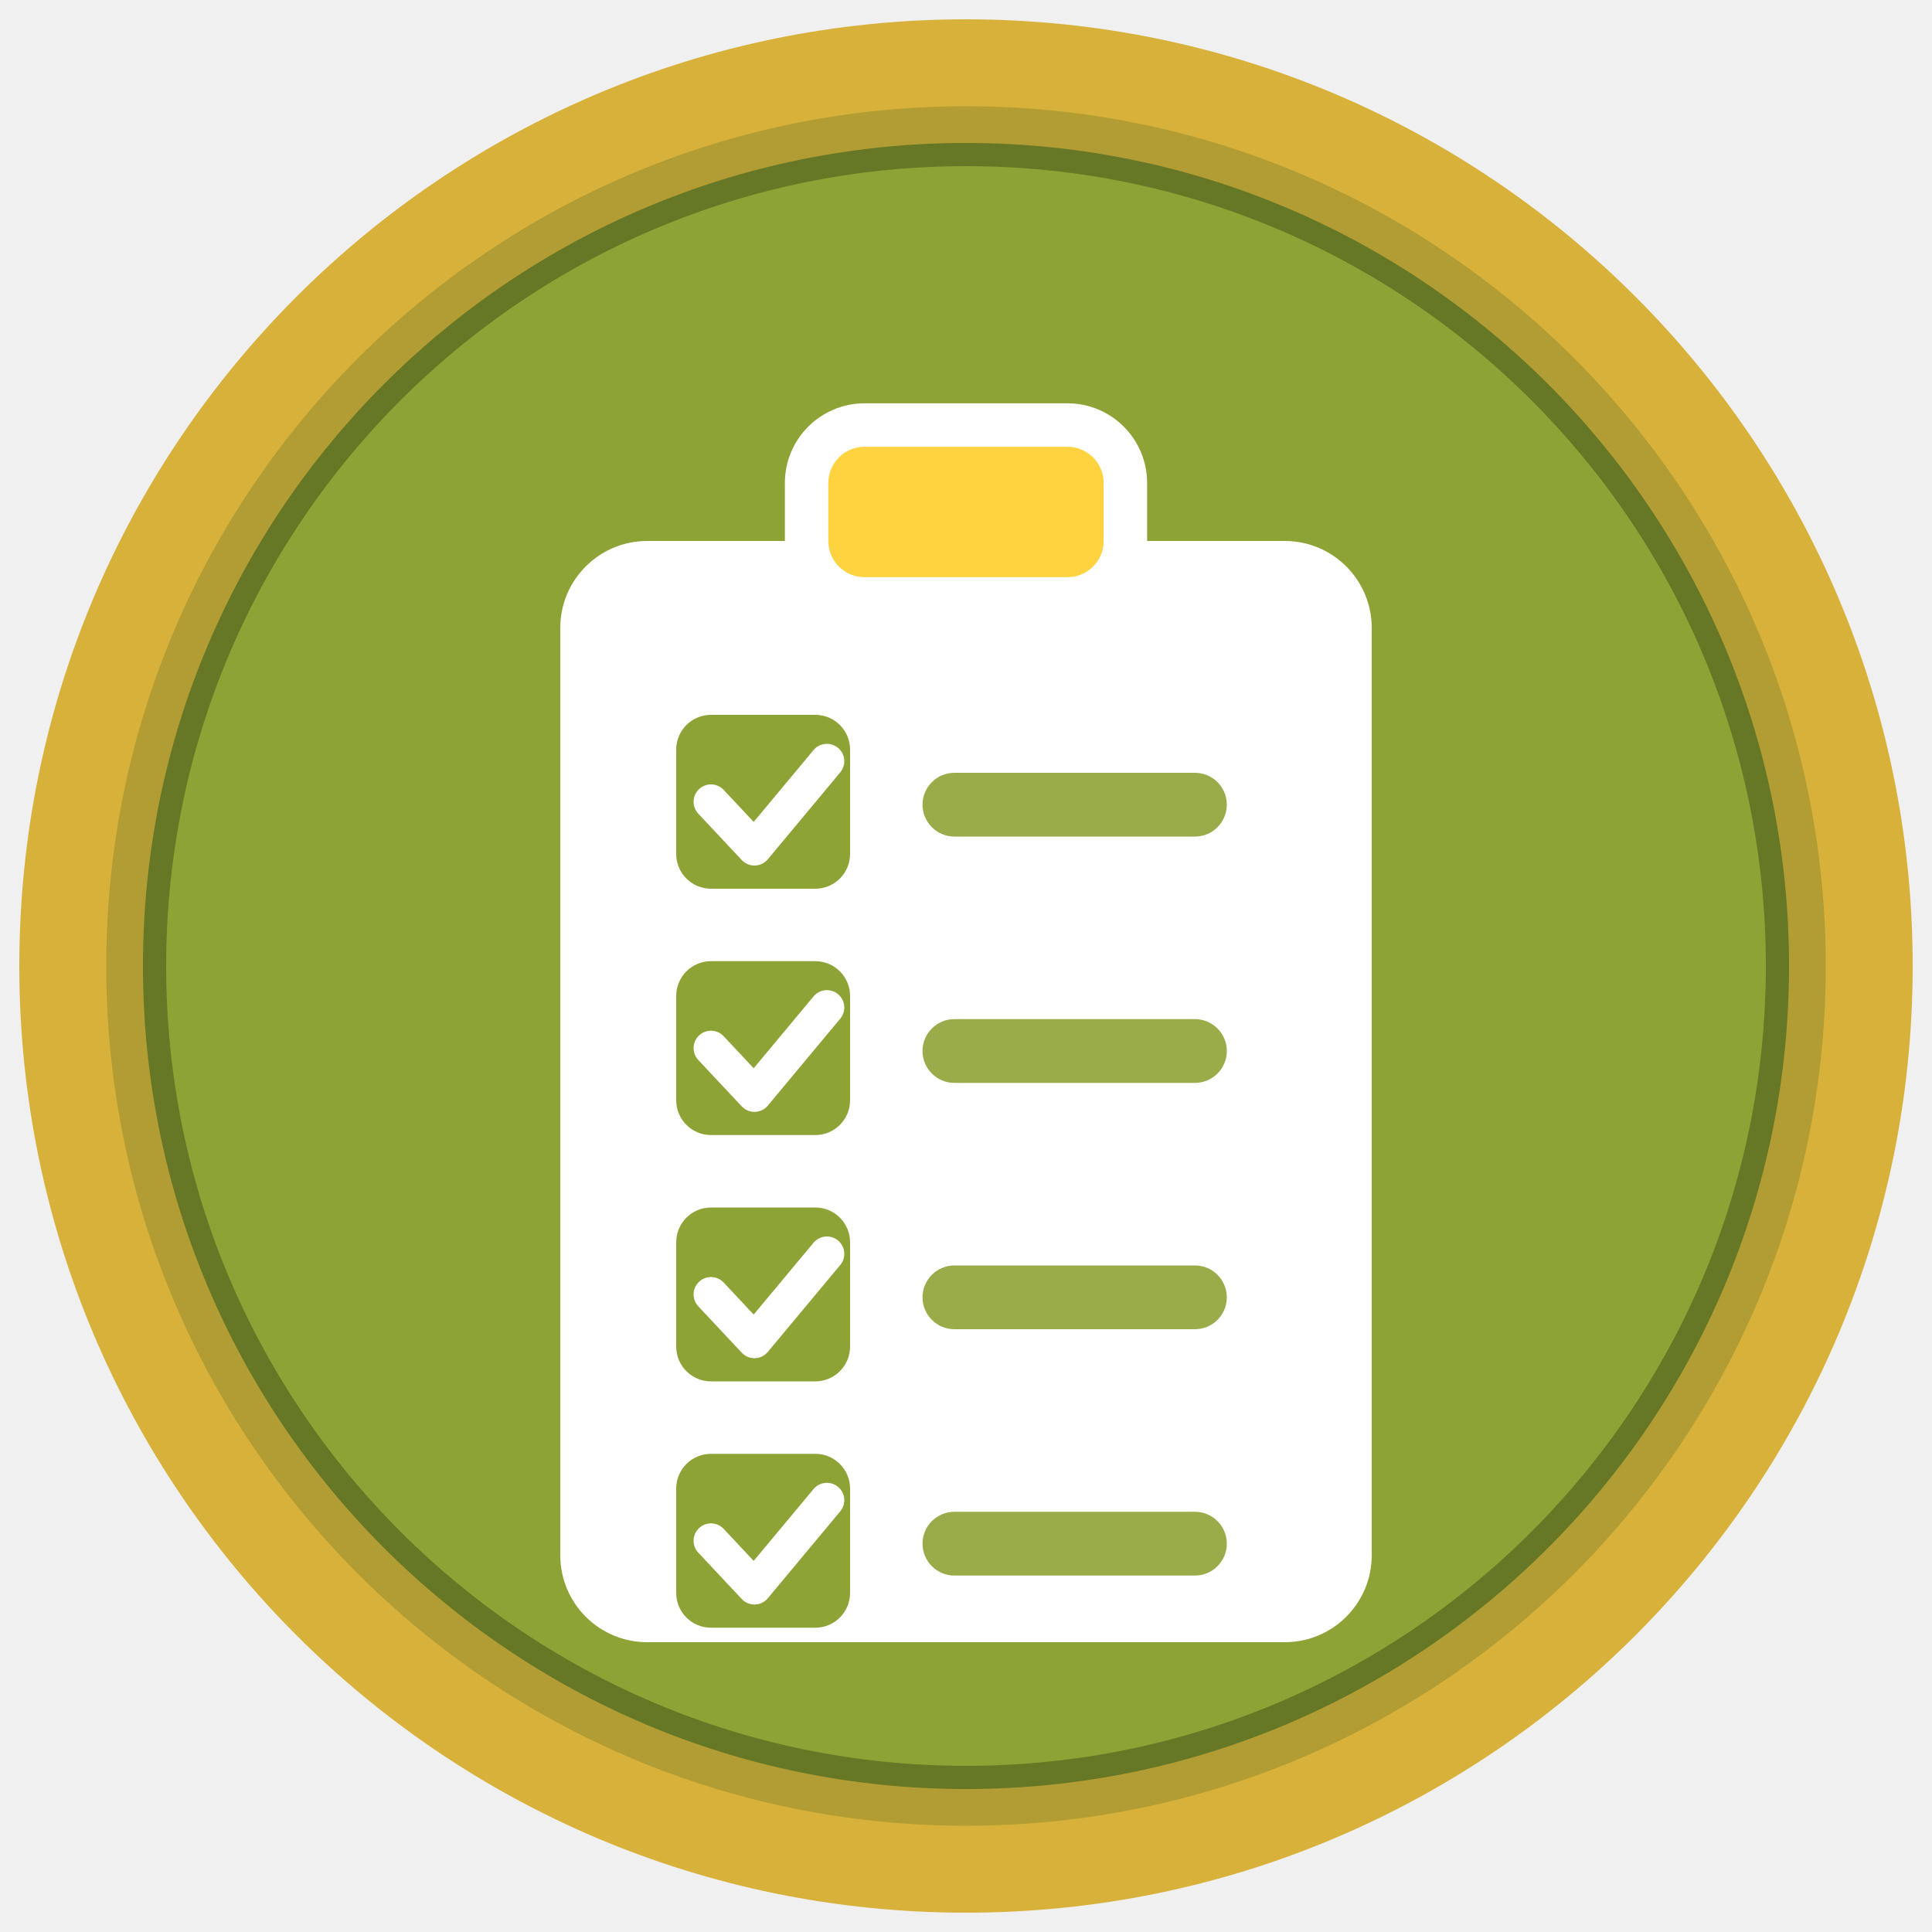
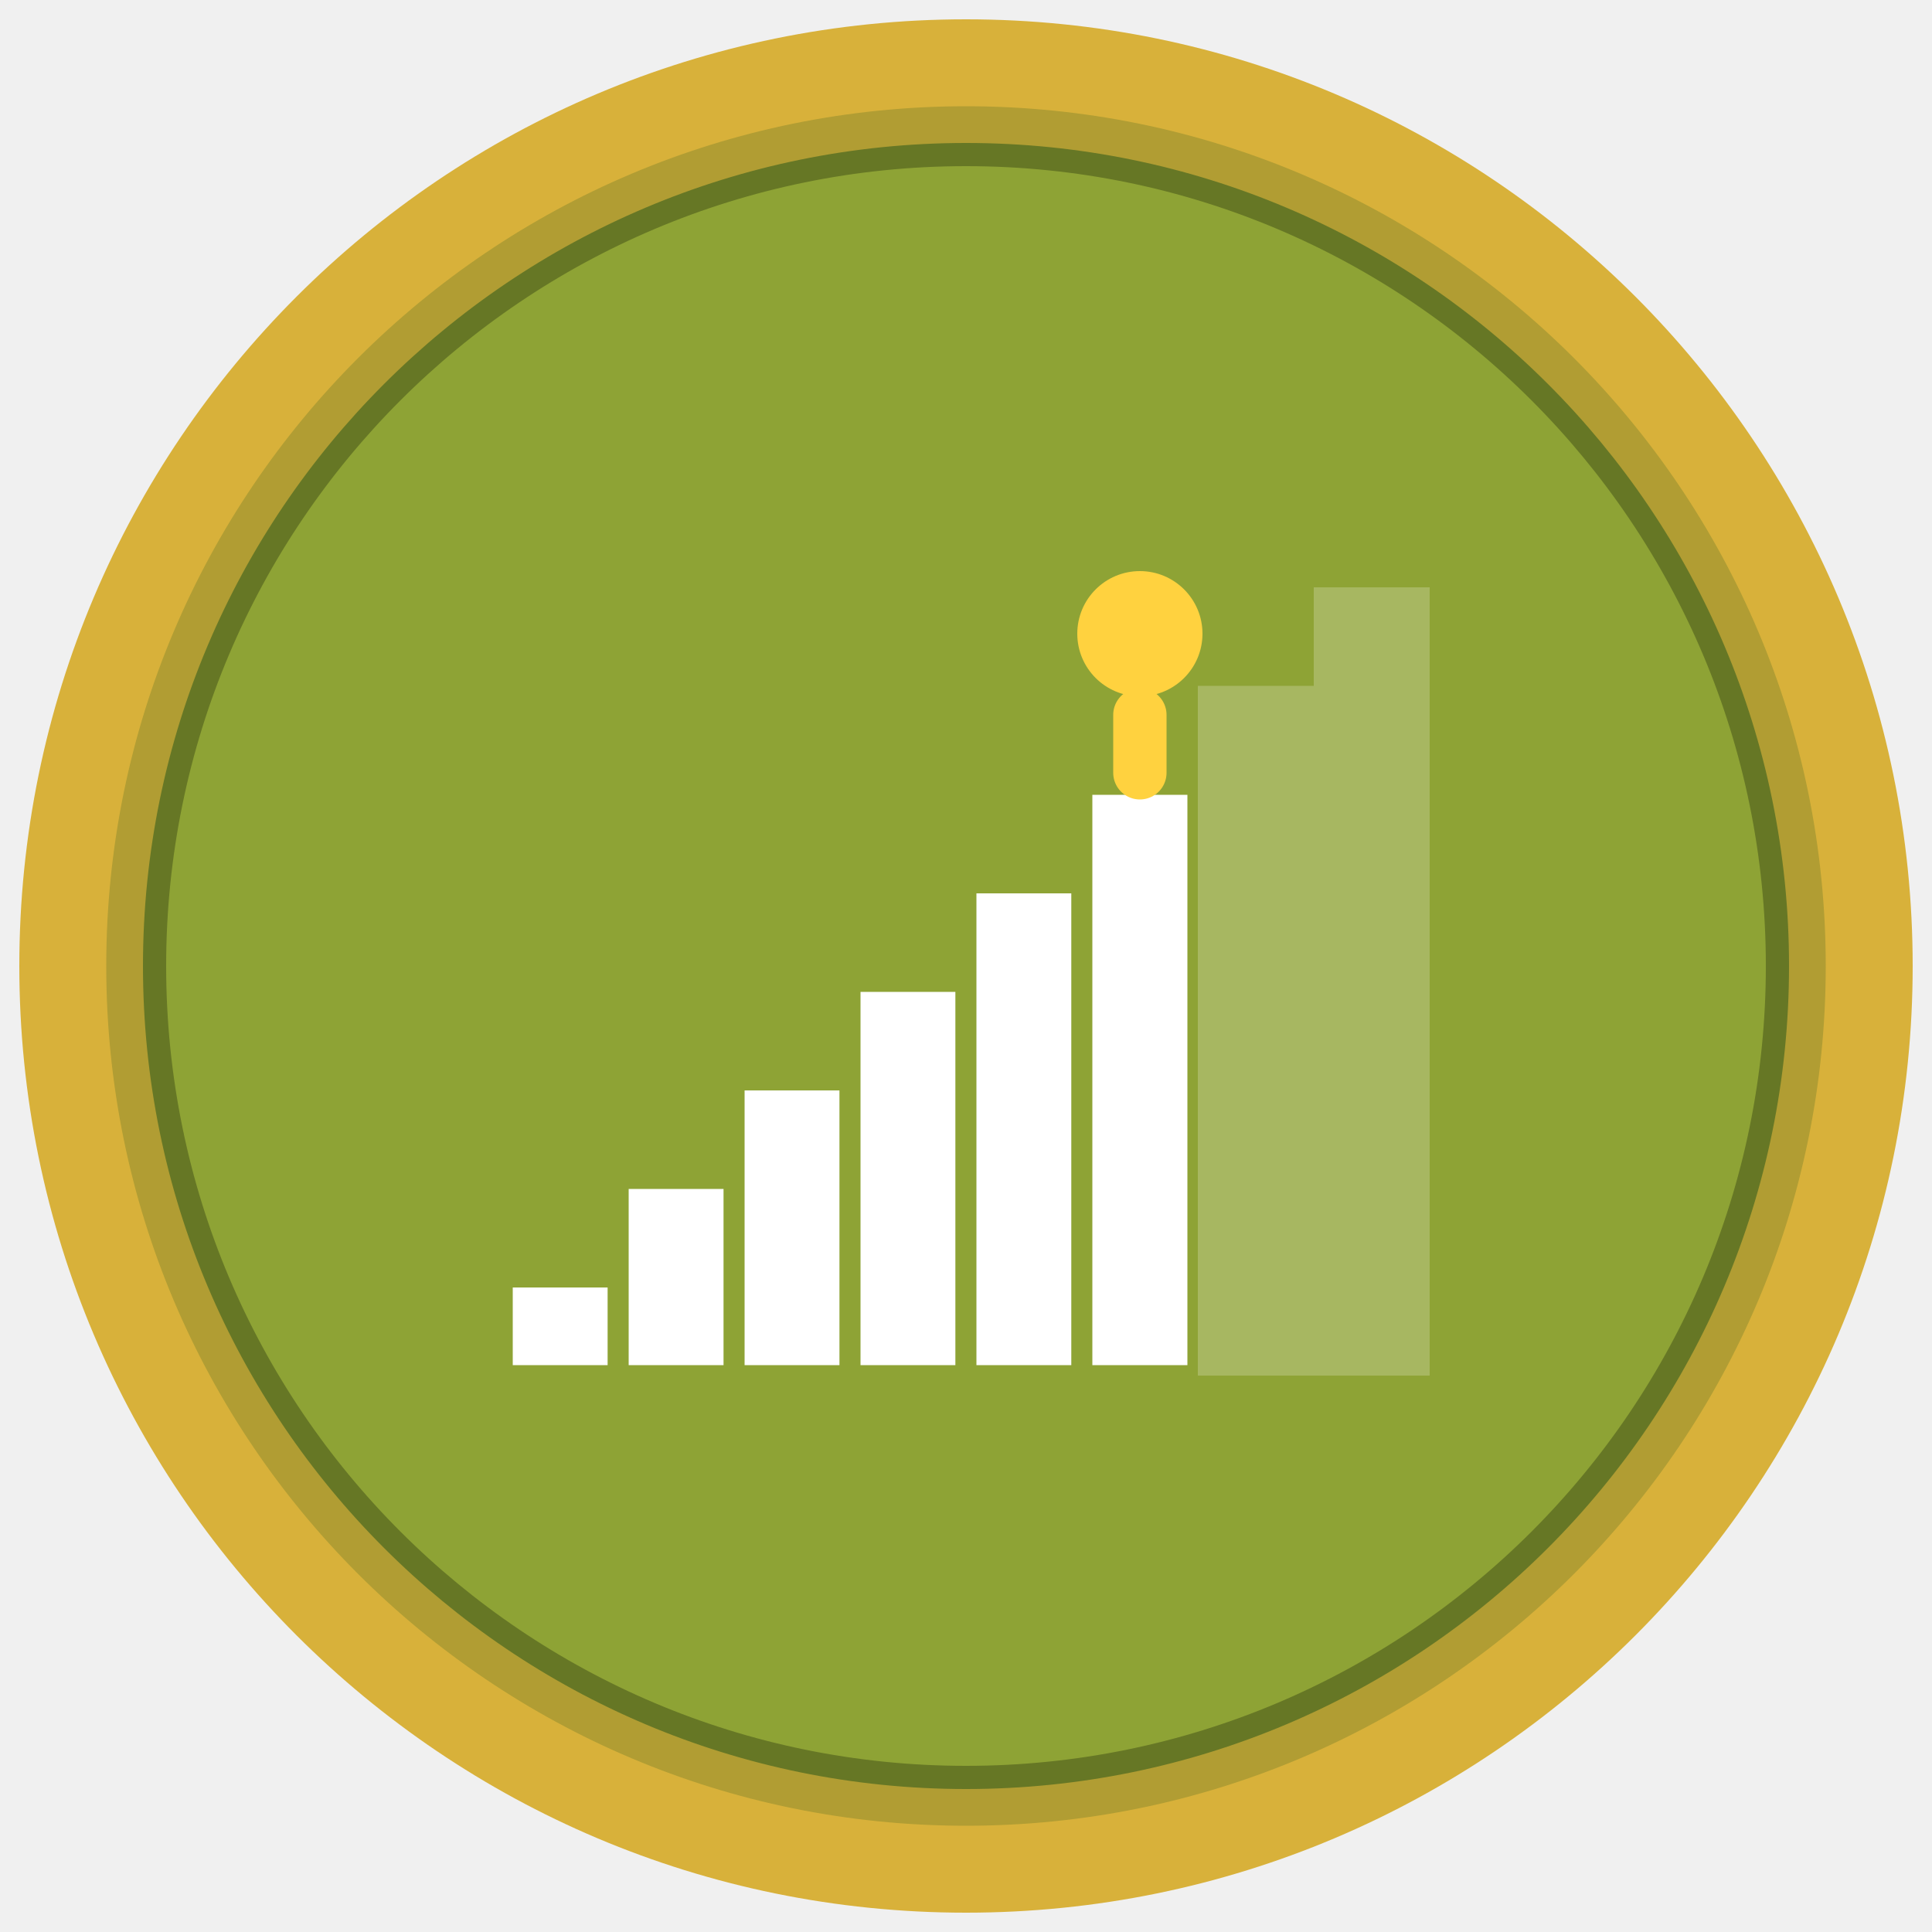
<svg xmlns="http://www.w3.org/2000/svg" viewBox="-100 -100 200 200" width="400" height="400">
  <circle r="98" fill="#D8B13A" />
  <circle r="89" fill="#667725" opacity=".35" />
  <circle r="84" fill="#8EA335" />
  <circle r="84" fill="none" stroke="#667725" stroke-width="2.4" />
-   <g transform="translate(0 4) scale(1.5)">
-     <rect x="-28" y="-32" width="56" height="76" rx="6" fill="#FFFFFF" />
-     <rect x="-11" y="-40" width="22" height="12" rx="4" fill="#FFD23F" stroke="#FFFFFF" stroke-width="3" />
-     <rect x="-20" y="-20" width="12" height="12" rx="2.4" fill="#8EA335" />
-     <path d="M-17.6,-14 l3,3.2 l5,-6" stroke="#FFFFFF" stroke-width="2.4" fill="none" stroke-linecap="round" stroke-linejoin="round" />
-     <rect x="-3" y="-16" width="21" height="4.4" rx="2.2" fill="#8EA335" opacity="0.9" />
-     <rect x="-20" y="-3" width="12" height="12" rx="2.4" fill="#8EA335" />
-     <path d="M-17.6,3 l3,3.2 l5,-6" stroke="#FFFFFF" stroke-width="2.4" fill="none" stroke-linecap="round" stroke-linejoin="round" />
-     <rect x="-3" y="1" width="21" height="4.4" rx="2.2" fill="#8EA335" opacity="0.9" />
-     <rect x="-20" y="14" width="12" height="12" rx="2.4" fill="#8EA335" />
-     <path d="M-17.6,20 l3,3.2 l5,-6" stroke="#FFFFFF" stroke-width="2.4" fill="none" stroke-linecap="round" stroke-linejoin="round" />
-     <rect x="-3" y="18" width="21" height="4.4" rx="2.2" fill="#8EA335" opacity="0.9" />
-     <rect x="-20" y="31" width="12" height="12" rx="2.4" fill="#8EA335" />
-     <path d="M-17.6,37 l3,3.2 l5,-6" stroke="#FFFFFF" stroke-width="2.4" fill="none" stroke-linecap="round" stroke-linejoin="round" />
-     <rect x="-3" y="35" width="21" height="4.4" rx="2.2" fill="#8EA335" opacity="0.9" />
+   <g transform="translate(0 4) scale(1.2)">
+     <rect x="-40" y="23.5" width="10" height="8.5" fill="#FFFFFF" stroke="#8EA335" stroke-width="1.8" />
+     <rect x="-30" y="15.0" width="10" height="17.0" fill="#FFFFFF" stroke="#8EA335" stroke-width="1.8" />
+     <rect x="-20" y="6.5" width="10" height="25.5" fill="#FFFFFF" stroke="#8EA335" stroke-width="1.8" />
+     <rect x="-10" y="-2.0" width="10" height="34.0" fill="#FFFFFF" stroke="#8EA335" stroke-width="1.8" />
+     <rect x="0" y="-10.5" width="10" height="42.5" fill="#FFFFFF" stroke="#8EA335" stroke-width="1.8" />
+     <rect x="10" y="-19.0" width="10" height="51.0" fill="#FFFFFF" stroke="#8EA335" stroke-width="1.8" />
+     <rect x="20" y="-27.5" width="10" height="59.5" fill="#FFFFFF" opacity=".22" />
+     <rect x="30" y="-36.0" width="10" height="68.0" fill="#FFFFFF" opacity=".22" />
+     <circle cx="15.0" cy="-32.0" r="5.4" fill="#FFD23F" />
+     <path d="M15.0,-25.0 V-20.0" stroke="#FFD23F" stroke-width="4.6" stroke-linecap="round" />
  </g>
</svg>
